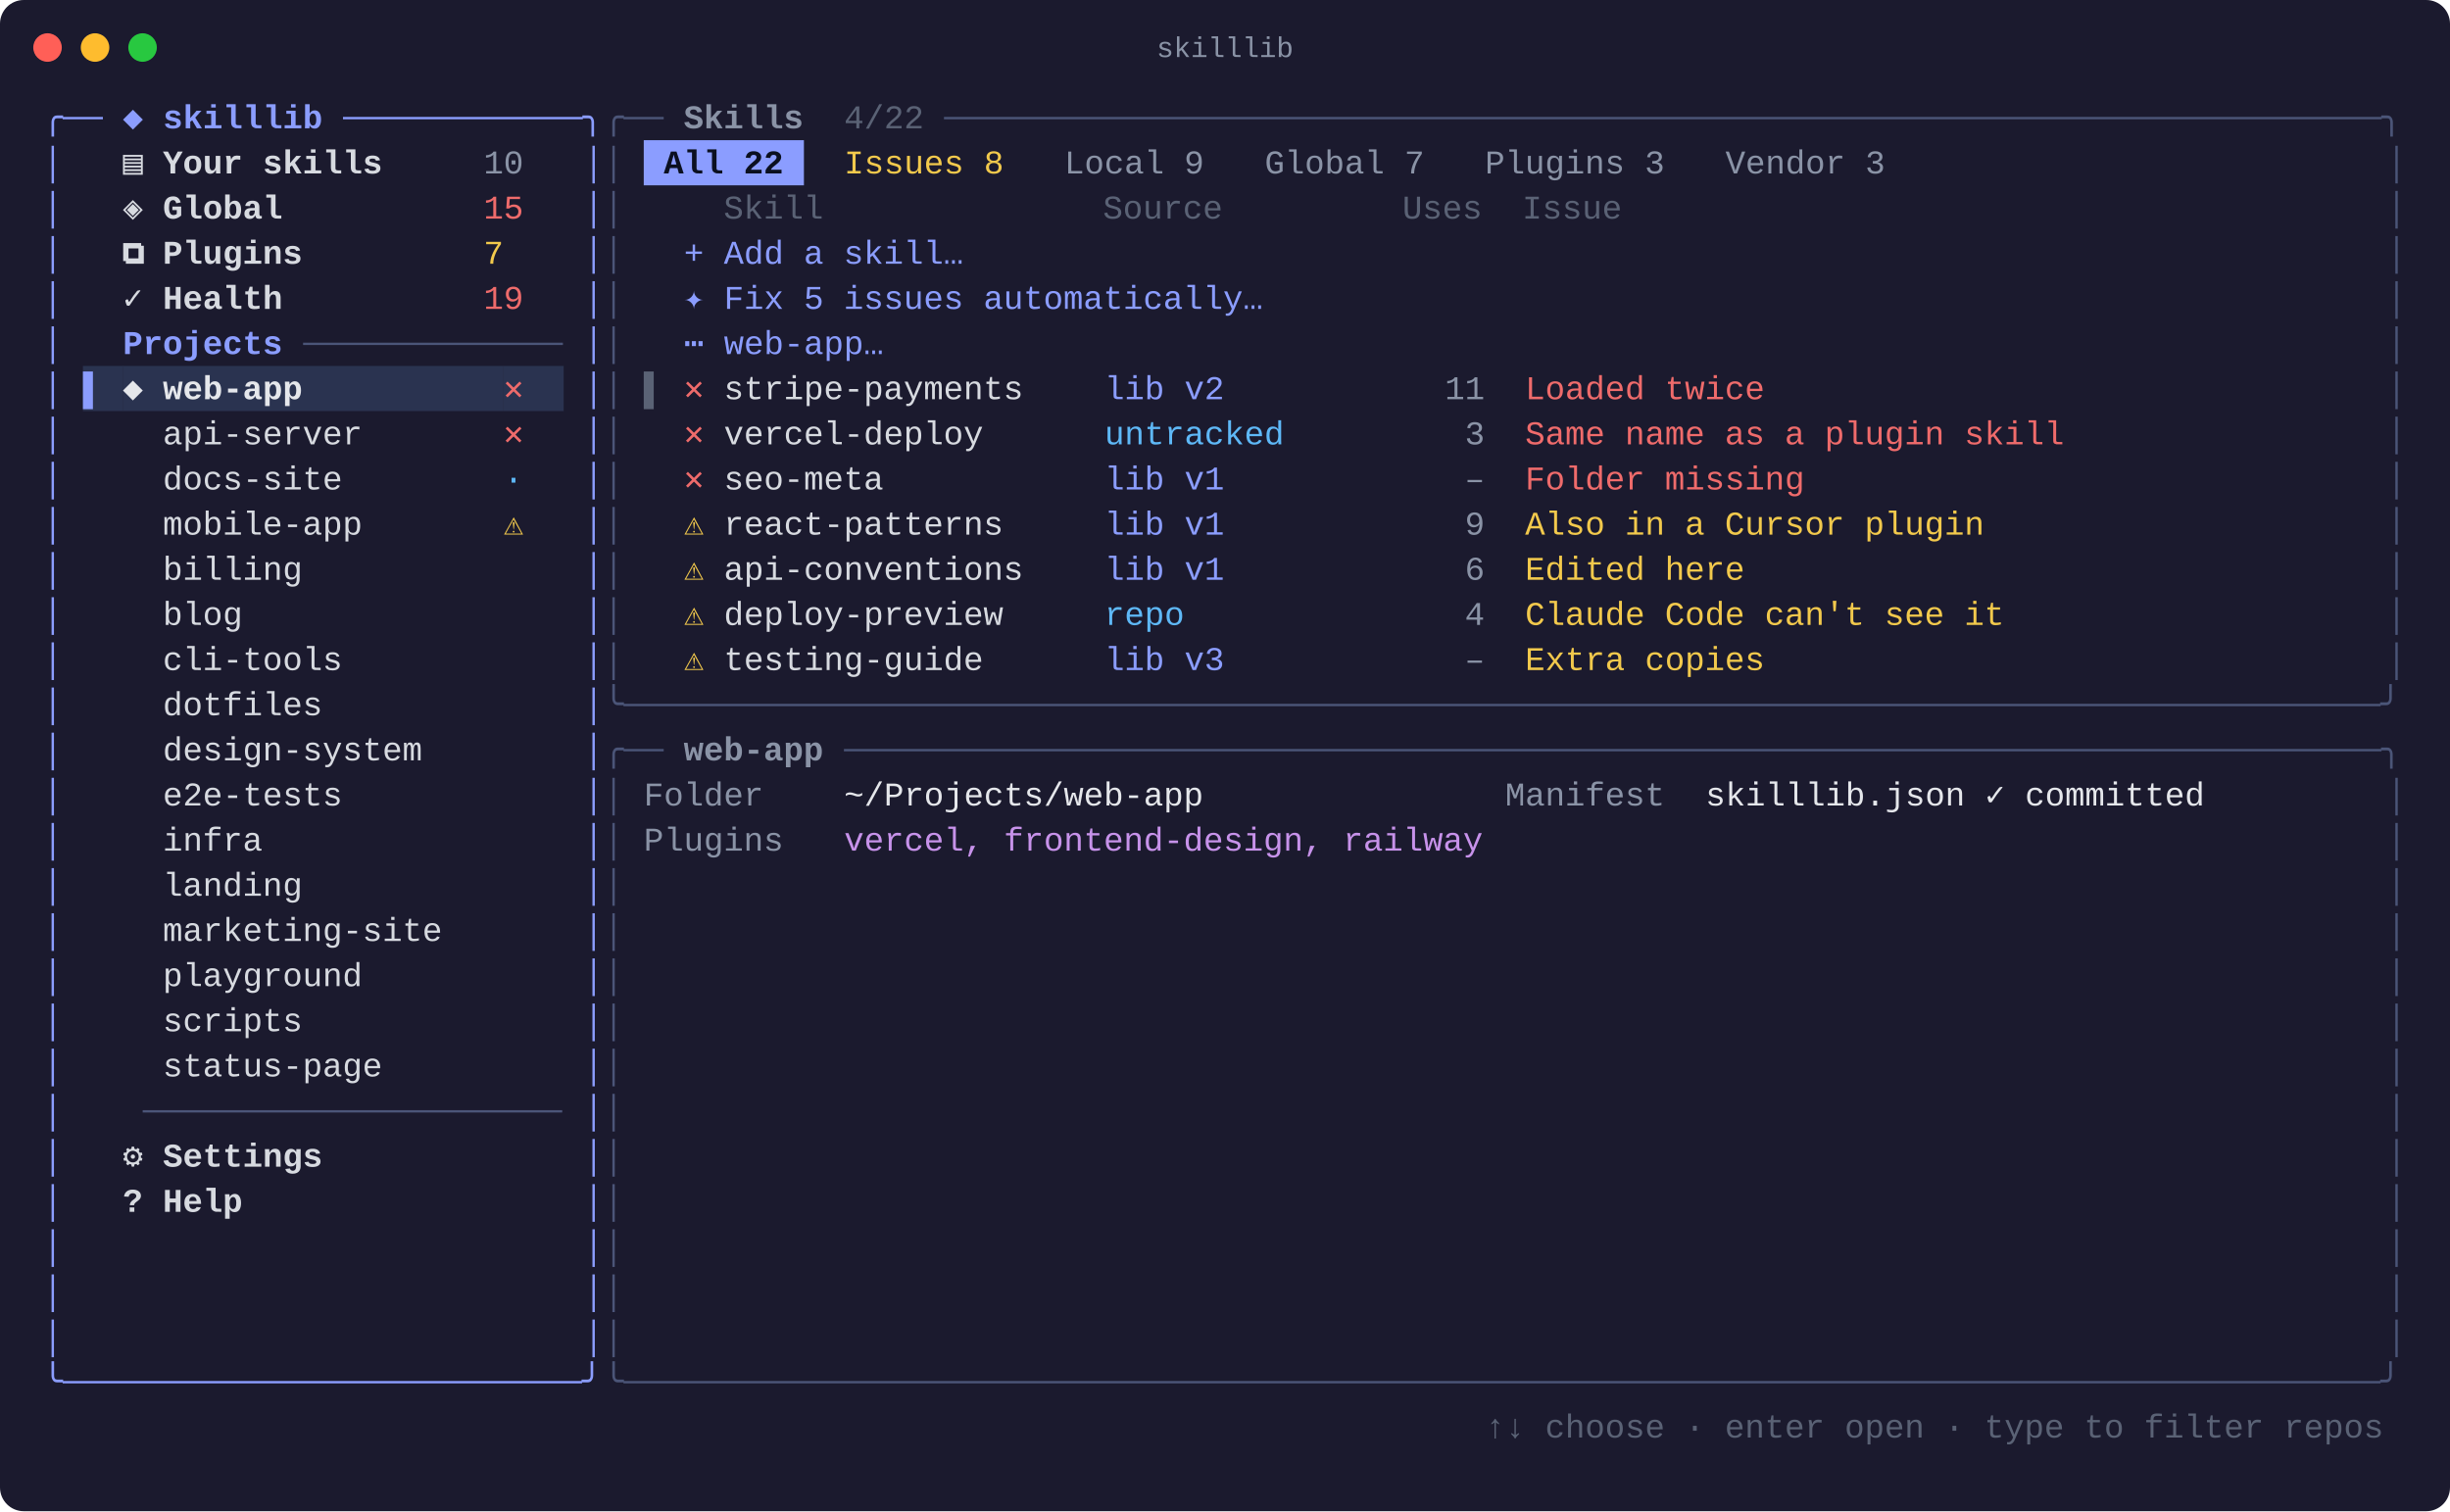
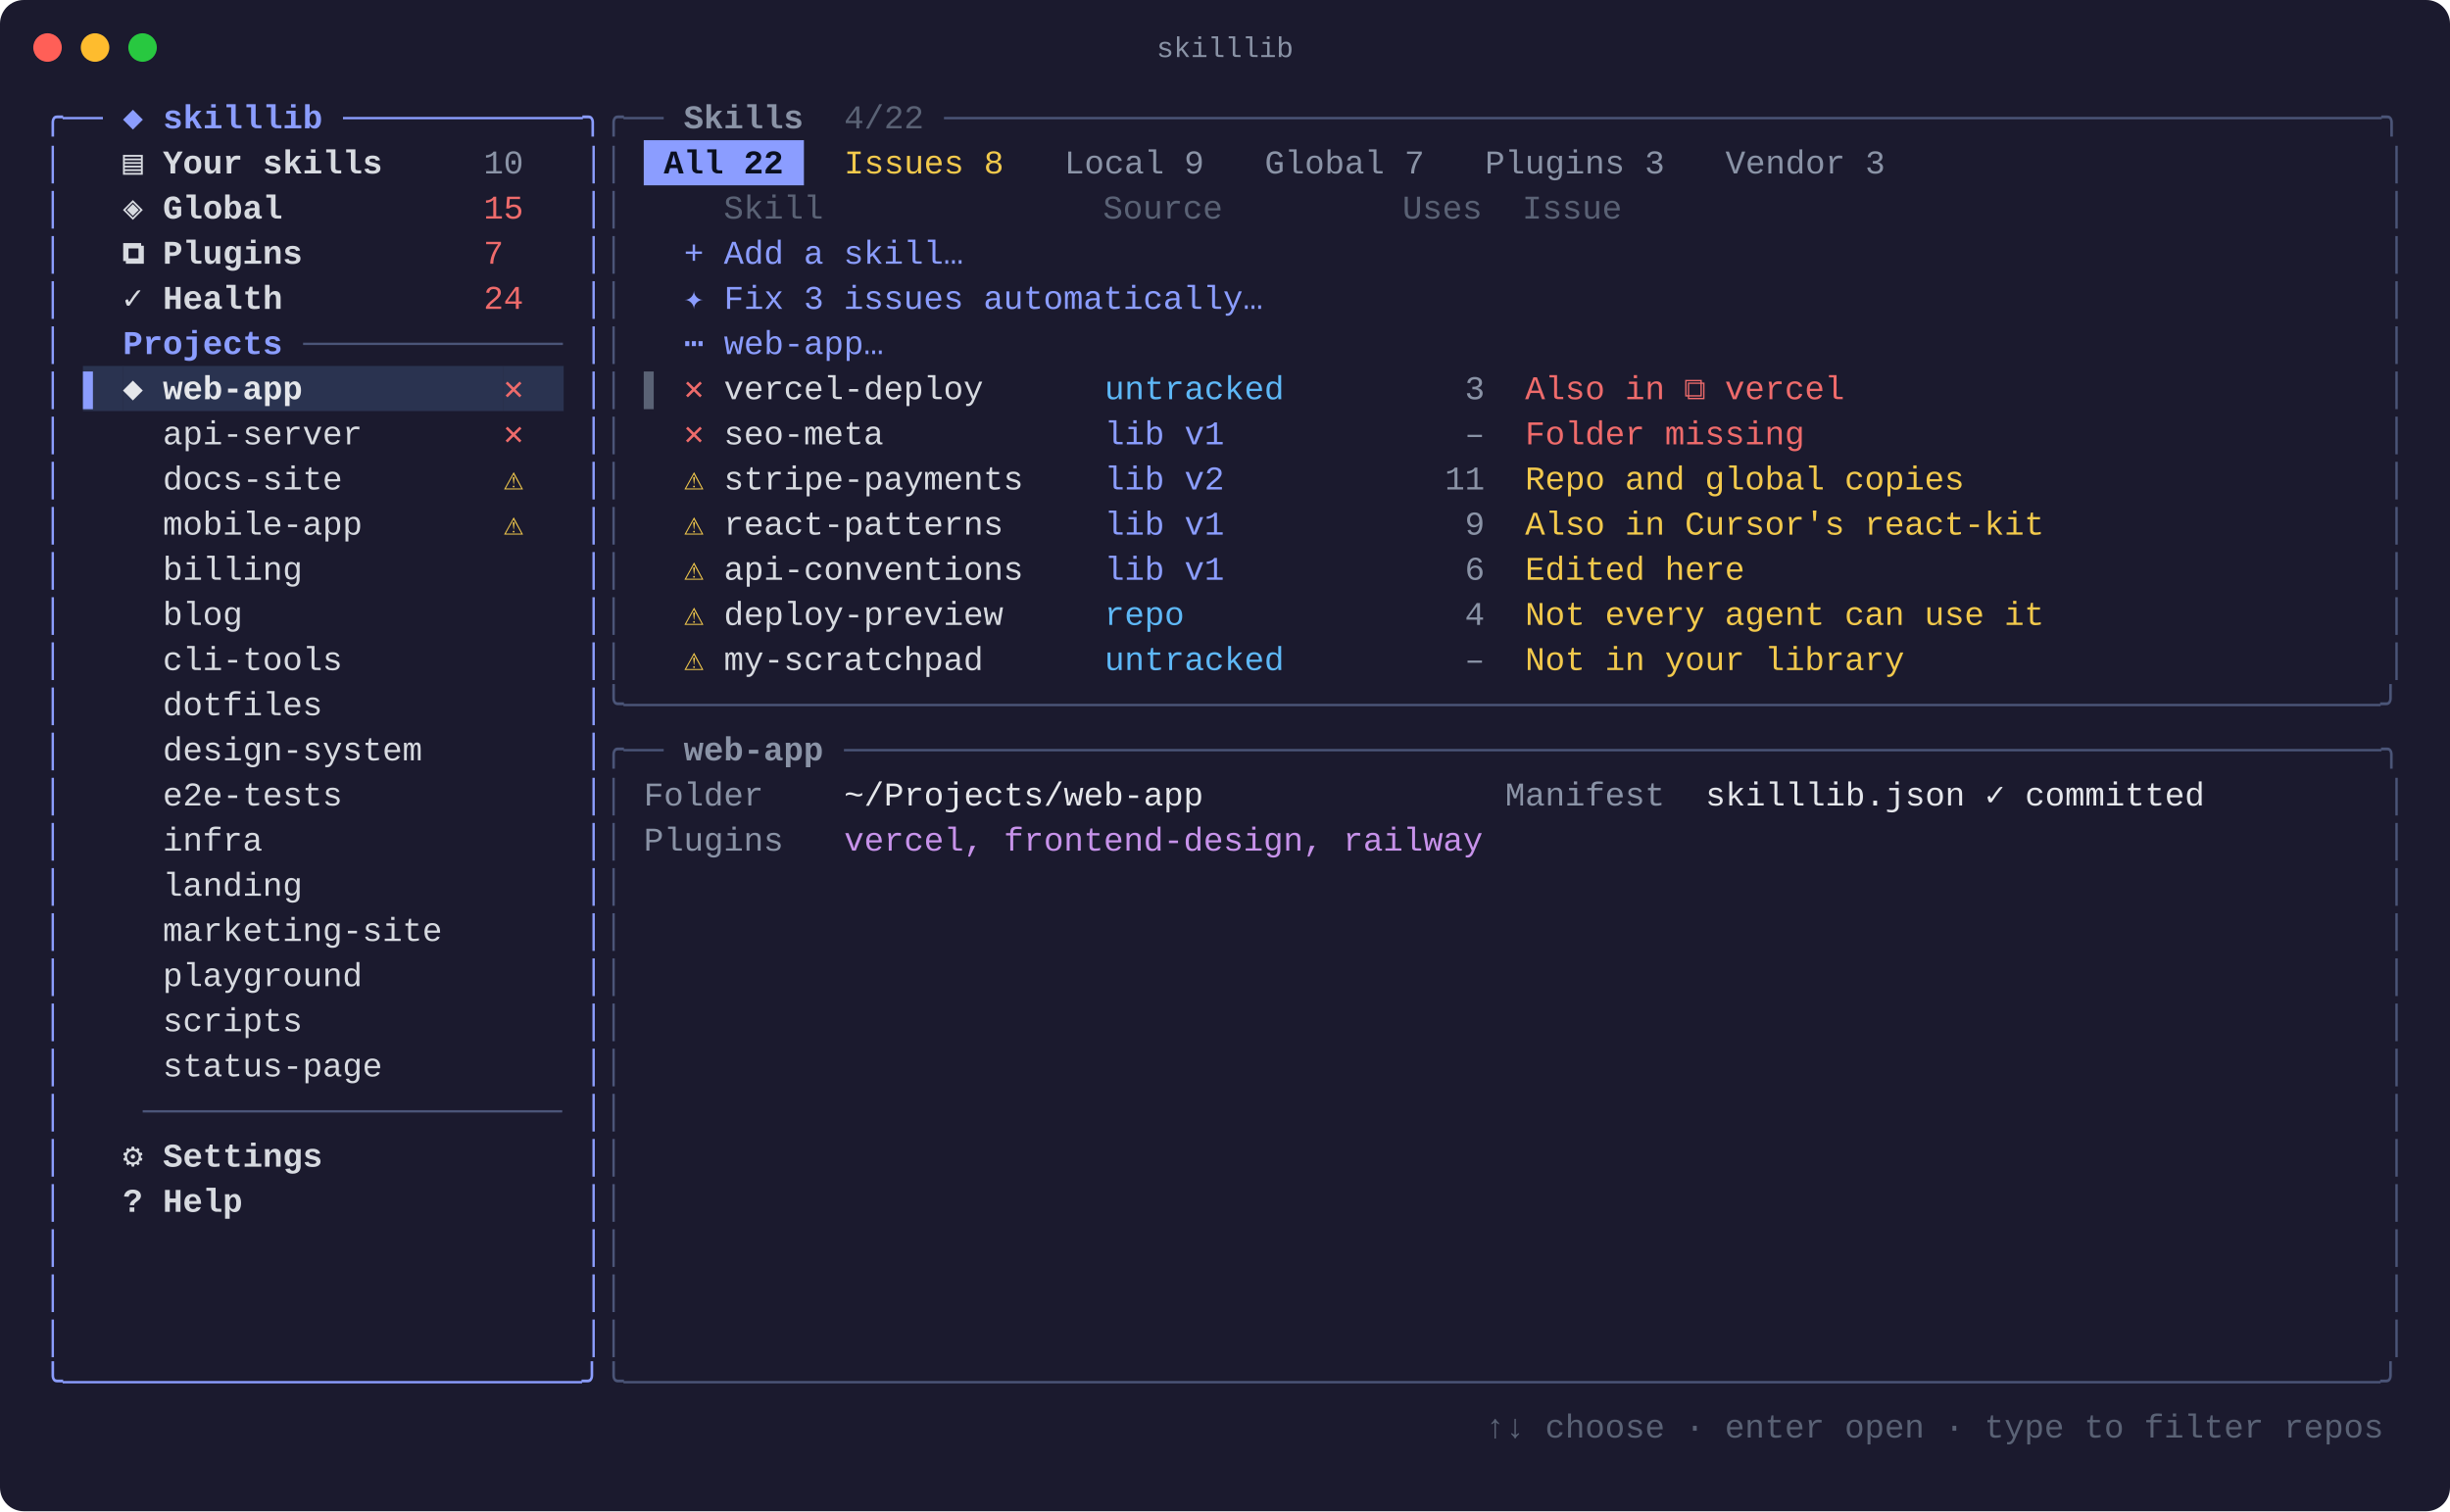
<svg xmlns="http://www.w3.org/2000/svg" width="1031" height="636" viewBox="0 0 1031 636" font-family="SFMono-Regular, Menlo, Consolas, 'Liberation Mono', monospace" font-size="14">
  <rect width="1031" height="636" rx="10" fill="#1b1a2e" />
  <circle cx="20" cy="20" r="6" fill="#ff5f57" />
  <circle cx="40" cy="20" r="6" fill="#febc2e" />
  <circle cx="60" cy="20" r="6" fill="#28c840" />
  <text x="515.5" y="24" fill="#8a93a6" font-size="12" text-anchor="middle">skilllib</text>
  <text x="18.0" y="54.0" fill="#8b9dff" xml:space="preserve" textLength="25.3" lengthAdjust="spacingAndGlyphs">╭──</text>
  <text x="43.3" y="54.0" fill="#8b9dff" font-weight="bold" xml:space="preserve" textLength="101.2" lengthAdjust="spacingAndGlyphs"> ◆ skilllib </text>
  <text x="144.4" y="54.0" fill="#8b9dff" xml:space="preserve" textLength="109.6" lengthAdjust="spacingAndGlyphs">────────────╮</text>
  <text x="254.0" y="54.0" fill="#4b5578" xml:space="preserve" textLength="25.3" lengthAdjust="spacingAndGlyphs">╭──</text>
  <text x="279.3" y="54.0" fill="#8a93a6" font-weight="bold" xml:space="preserve" textLength="67.4" lengthAdjust="spacingAndGlyphs"> Skills </text>
  <text x="346.8" y="54.0" fill="#5a6275" xml:space="preserve" textLength="50.6" lengthAdjust="spacingAndGlyphs"> 4/22 </text>
  <text x="397.3" y="54.0" fill="#4b5578" xml:space="preserve" textLength="615.4" lengthAdjust="spacingAndGlyphs">────────────────────────────────────────────────────────────────────────╮</text>
  <text x="18.0" y="73.0" fill="#8b9dff" xml:space="preserve" textLength="8.4" lengthAdjust="spacingAndGlyphs">│</text>
  <text x="51.7" y="73.0" fill="#d7dae0" font-weight="bold" xml:space="preserve" textLength="151.7" lengthAdjust="spacingAndGlyphs">▤ Your skills     </text>
  <text x="203.5" y="73.0" fill="#8a93a6" xml:space="preserve" textLength="33.7" lengthAdjust="spacingAndGlyphs">10  </text>
  <text x="245.6" y="73.0" fill="#8b9dff" xml:space="preserve" textLength="8.4" lengthAdjust="spacingAndGlyphs">│</text>
  <text x="254.0" y="73.0" fill="#4b5578" xml:space="preserve" textLength="8.4" lengthAdjust="spacingAndGlyphs">│</text>
  <rect x="270.9" y="59.0" width="67.4" height="19" fill="#8b9dff" />
  <text x="270.9" y="73.0" fill="#0b1020" font-weight="bold" xml:space="preserve" textLength="67.4" lengthAdjust="spacingAndGlyphs"> All 22 </text>
  <text x="346.8" y="73.0" fill="#f2c94c" xml:space="preserve" textLength="84.3" lengthAdjust="spacingAndGlyphs"> Issues 8 </text>
  <text x="439.5" y="73.0" fill="#8a93a6" xml:space="preserve" textLength="75.9" lengthAdjust="spacingAndGlyphs"> Local 9 </text>
  <text x="523.8" y="73.0" fill="#8a93a6" xml:space="preserve" textLength="84.3" lengthAdjust="spacingAndGlyphs"> Global 7 </text>
  <text x="616.5" y="73.0" fill="#8a93a6" xml:space="preserve" textLength="92.7" lengthAdjust="spacingAndGlyphs"> Plugins 3 </text>
  <text x="717.7" y="73.0" fill="#8a93a6" xml:space="preserve" textLength="84.3" lengthAdjust="spacingAndGlyphs"> Vendor 3 </text>
  <text x="1004.3" y="73.0" fill="#4b5578" xml:space="preserve" textLength="8.4" lengthAdjust="spacingAndGlyphs">│</text>
  <text x="18.0" y="92.0" fill="#8b9dff" xml:space="preserve" textLength="8.4" lengthAdjust="spacingAndGlyphs">│</text>
  <text x="51.7" y="92.0" fill="#d7dae0" font-weight="bold" xml:space="preserve" textLength="151.7" lengthAdjust="spacingAndGlyphs">◈ Global          </text>
  <text x="203.5" y="92.0" fill="#ef6b6b" xml:space="preserve" textLength="33.7" lengthAdjust="spacingAndGlyphs">15  </text>
  <text x="245.6" y="92.0" fill="#8b9dff" xml:space="preserve" textLength="8.4" lengthAdjust="spacingAndGlyphs">│</text>
  <text x="254.0" y="92.0" fill="#4b5578" xml:space="preserve" textLength="8.4" lengthAdjust="spacingAndGlyphs">│</text>
  <text x="270.9" y="92.0" fill="#5a6275" xml:space="preserve" textLength="725.0" lengthAdjust="spacingAndGlyphs">    Skill              Source         Uses  Issue                                     </text>
  <text x="1004.3" y="92.0" fill="#4b5578" xml:space="preserve" textLength="8.4" lengthAdjust="spacingAndGlyphs">│</text>
  <text x="18.0" y="111.0" fill="#8b9dff" xml:space="preserve" textLength="8.4" lengthAdjust="spacingAndGlyphs">│</text>
  <text x="51.7" y="111.0" fill="#d7dae0" font-weight="bold" xml:space="preserve" textLength="151.7" lengthAdjust="spacingAndGlyphs">⧉ Plugins         </text>
-   <text x="203.5" y="111.0" fill="#f2c94c" xml:space="preserve" textLength="33.7" lengthAdjust="spacingAndGlyphs">7   </text>
+   <text x="203.5" y="111.0" fill="#ef6b6b" xml:space="preserve" textLength="33.7" lengthAdjust="spacingAndGlyphs">7   </text>
  <text x="245.6" y="111.0" fill="#8b9dff" xml:space="preserve" textLength="8.4" lengthAdjust="spacingAndGlyphs">│</text>
  <text x="254.0" y="111.0" fill="#4b5578" xml:space="preserve" textLength="8.4" lengthAdjust="spacingAndGlyphs">│</text>
  <text x="287.8" y="111.0" fill="#8b9dff" xml:space="preserve" textLength="708.1" lengthAdjust="spacingAndGlyphs">+ Add a skill…                                                                      </text>
  <text x="1004.3" y="111.0" fill="#4b5578" xml:space="preserve" textLength="8.4" lengthAdjust="spacingAndGlyphs">│</text>
  <text x="18.0" y="130.0" fill="#8b9dff" xml:space="preserve" textLength="8.4" lengthAdjust="spacingAndGlyphs">│</text>
  <text x="51.7" y="130.0" fill="#d7dae0" font-weight="bold" xml:space="preserve" textLength="151.7" lengthAdjust="spacingAndGlyphs">✓ Health          </text>
-   <text x="203.5" y="130.0" fill="#ef6b6b" xml:space="preserve" textLength="33.7" lengthAdjust="spacingAndGlyphs">19  </text>
+   <text x="203.5" y="130.0" fill="#ef6b6b" xml:space="preserve" textLength="33.7" lengthAdjust="spacingAndGlyphs">24  </text>
  <text x="245.6" y="130.0" fill="#8b9dff" xml:space="preserve" textLength="8.4" lengthAdjust="spacingAndGlyphs">│</text>
  <text x="254.0" y="130.0" fill="#4b5578" xml:space="preserve" textLength="8.4" lengthAdjust="spacingAndGlyphs">│</text>
-   <text x="287.8" y="130.0" fill="#8b9dff" xml:space="preserve" textLength="708.1" lengthAdjust="spacingAndGlyphs">✦ Fix 5 issues automatically…                                                       </text>
+   <text x="287.8" y="130.0" fill="#8b9dff" xml:space="preserve" textLength="708.1" lengthAdjust="spacingAndGlyphs">✦ Fix 3 issues automatically…                                                       </text>
  <text x="1004.3" y="130.0" fill="#4b5578" xml:space="preserve" textLength="8.4" lengthAdjust="spacingAndGlyphs">│</text>
  <text x="18.0" y="149.0" fill="#8b9dff" xml:space="preserve" textLength="8.4" lengthAdjust="spacingAndGlyphs">│</text>
  <text x="34.9" y="149.0" fill="#8b9dff" font-weight="bold" xml:space="preserve" textLength="92.7" lengthAdjust="spacingAndGlyphs">  Projects </text>
  <text x="127.6" y="149.0" fill="#4b5578" xml:space="preserve" textLength="109.6" lengthAdjust="spacingAndGlyphs">─────────────</text>
  <text x="245.6" y="149.0" fill="#8b9dff" xml:space="preserve" textLength="8.4" lengthAdjust="spacingAndGlyphs">│</text>
  <text x="254.0" y="149.0" fill="#4b5578" xml:space="preserve" textLength="8.4" lengthAdjust="spacingAndGlyphs">│</text>
  <text x="287.8" y="149.0" fill="#8b9dff" xml:space="preserve" textLength="708.1" lengthAdjust="spacingAndGlyphs">⋯ web-app…                                                                          </text>
  <text x="1004.3" y="149.0" fill="#4b5578" xml:space="preserve" textLength="8.4" lengthAdjust="spacingAndGlyphs">│</text>
  <text x="18.0" y="168.0" fill="#8b9dff" xml:space="preserve" textLength="8.4" lengthAdjust="spacingAndGlyphs">│</text>
  <rect x="34.9" y="154.0" width="16.9" height="19" fill="#2a3350" />
  <text x="34.9" y="168.0" fill="#8b9dff" xml:space="preserve" textLength="16.9" lengthAdjust="spacingAndGlyphs">▌ </text>
  <rect x="51.7" y="154.0" width="160.2" height="19" fill="#2a3350" />
  <text x="51.7" y="168.0" fill="#e5e7eb" font-weight="bold" xml:space="preserve" textLength="160.2" lengthAdjust="spacingAndGlyphs">◆ web-app          </text>
  <rect x="211.9" y="154.0" width="25.3" height="19" fill="#2a3350" />
  <text x="211.9" y="168.0" fill="#ef6b6b" xml:space="preserve" textLength="25.3" lengthAdjust="spacingAndGlyphs">✕  </text>
  <text x="245.6" y="168.0" fill="#8b9dff" xml:space="preserve" textLength="8.4" lengthAdjust="spacingAndGlyphs">│</text>
  <text x="254.0" y="168.0" fill="#4b5578" xml:space="preserve" textLength="8.4" lengthAdjust="spacingAndGlyphs">│</text>
  <text x="270.9" y="168.0" fill="#5a6275" xml:space="preserve" textLength="16.9" lengthAdjust="spacingAndGlyphs">▌ </text>
  <text x="287.8" y="168.0" fill="#ef6b6b" xml:space="preserve" textLength="16.9" lengthAdjust="spacingAndGlyphs">✕ </text>
-   <text x="304.6" y="168.0" fill="#d7dae0" xml:space="preserve" textLength="160.2" lengthAdjust="spacingAndGlyphs">stripe-payments    </text>
-   <text x="464.8" y="168.0" fill="#8b9dff" xml:space="preserve" textLength="118.0" lengthAdjust="spacingAndGlyphs">lib v2        </text>
-   <text x="582.8" y="168.0" fill="#8a93a6" xml:space="preserve" textLength="50.6" lengthAdjust="spacingAndGlyphs">   11 </text>
-   <text x="633.4" y="168.0" fill="#ef6b6b" xml:space="preserve" textLength="362.5" lengthAdjust="spacingAndGlyphs"> Loaded twice                              </text>
+   <text x="304.6" y="168.0" fill="#d7dae0" xml:space="preserve" textLength="160.2" lengthAdjust="spacingAndGlyphs">vercel-deploy      </text>
+   <text x="464.8" y="168.0" fill="#5eb8f7" xml:space="preserve" textLength="118.0" lengthAdjust="spacingAndGlyphs">untracked     </text>
+   <text x="582.8" y="168.0" fill="#8a93a6" xml:space="preserve" textLength="50.6" lengthAdjust="spacingAndGlyphs">    3 </text>
+   <text x="633.4" y="168.0" fill="#ef6b6b" xml:space="preserve" textLength="362.5" lengthAdjust="spacingAndGlyphs"> Also in ⧉ vercel                          </text>
  <text x="1004.3" y="168.0" fill="#4b5578" xml:space="preserve" textLength="8.4" lengthAdjust="spacingAndGlyphs">│</text>
  <text x="18.0" y="187.0" fill="#8b9dff" xml:space="preserve" textLength="8.4" lengthAdjust="spacingAndGlyphs">│</text>
  <text x="51.7" y="187.0" fill="#d7dae0" xml:space="preserve" textLength="160.2" lengthAdjust="spacingAndGlyphs">  api-server       </text>
  <text x="211.9" y="187.0" fill="#ef6b6b" xml:space="preserve" textLength="25.3" lengthAdjust="spacingAndGlyphs">✕  </text>
  <text x="245.6" y="187.0" fill="#8b9dff" xml:space="preserve" textLength="8.4" lengthAdjust="spacingAndGlyphs">│</text>
  <text x="254.0" y="187.0" fill="#4b5578" xml:space="preserve" textLength="8.4" lengthAdjust="spacingAndGlyphs">│</text>
  <text x="287.8" y="187.0" fill="#ef6b6b" xml:space="preserve" textLength="16.9" lengthAdjust="spacingAndGlyphs">✕ </text>
-   <text x="304.6" y="187.0" fill="#d7dae0" xml:space="preserve" textLength="160.2" lengthAdjust="spacingAndGlyphs">vercel-deploy      </text>
-   <text x="464.8" y="187.0" fill="#5eb8f7" xml:space="preserve" textLength="118.0" lengthAdjust="spacingAndGlyphs">untracked     </text>
-   <text x="582.8" y="187.0" fill="#8a93a6" xml:space="preserve" textLength="50.6" lengthAdjust="spacingAndGlyphs">    3 </text>
-   <text x="633.4" y="187.0" fill="#ef6b6b" xml:space="preserve" textLength="362.5" lengthAdjust="spacingAndGlyphs"> Same name as a plugin skill               </text>
+   <text x="304.6" y="187.0" fill="#d7dae0" xml:space="preserve" textLength="160.2" lengthAdjust="spacingAndGlyphs">seo-meta           </text>
+   <text x="464.8" y="187.0" fill="#8b9dff" xml:space="preserve" textLength="118.0" lengthAdjust="spacingAndGlyphs">lib v1        </text>
+   <text x="582.8" y="187.0" fill="#8a93a6" xml:space="preserve" textLength="50.6" lengthAdjust="spacingAndGlyphs">    – </text>
+   <text x="633.4" y="187.0" fill="#ef6b6b" xml:space="preserve" textLength="362.5" lengthAdjust="spacingAndGlyphs"> Folder missing                            </text>
  <text x="1004.3" y="187.0" fill="#4b5578" xml:space="preserve" textLength="8.4" lengthAdjust="spacingAndGlyphs">│</text>
  <text x="18.0" y="206.0" fill="#8b9dff" xml:space="preserve" textLength="8.4" lengthAdjust="spacingAndGlyphs">│</text>
  <text x="51.7" y="206.0" fill="#d7dae0" xml:space="preserve" textLength="160.2" lengthAdjust="spacingAndGlyphs">  docs-site        </text>
-   <text x="211.9" y="206.0" fill="#5eb8f7" xml:space="preserve" textLength="25.3" lengthAdjust="spacingAndGlyphs">·  </text>
+   <text x="211.9" y="206.0" fill="#f2c94c" xml:space="preserve" textLength="25.3" lengthAdjust="spacingAndGlyphs">⚠  </text>
  <text x="245.6" y="206.0" fill="#8b9dff" xml:space="preserve" textLength="8.4" lengthAdjust="spacingAndGlyphs">│</text>
  <text x="254.0" y="206.0" fill="#4b5578" xml:space="preserve" textLength="8.4" lengthAdjust="spacingAndGlyphs">│</text>
-   <text x="287.8" y="206.0" fill="#ef6b6b" xml:space="preserve" textLength="16.9" lengthAdjust="spacingAndGlyphs">✕ </text>
-   <text x="304.6" y="206.0" fill="#d7dae0" xml:space="preserve" textLength="160.2" lengthAdjust="spacingAndGlyphs">seo-meta           </text>
-   <text x="464.8" y="206.0" fill="#8b9dff" xml:space="preserve" textLength="118.0" lengthAdjust="spacingAndGlyphs">lib v1        </text>
-   <text x="582.8" y="206.0" fill="#8a93a6" xml:space="preserve" textLength="50.6" lengthAdjust="spacingAndGlyphs">    – </text>
-   <text x="633.4" y="206.0" fill="#ef6b6b" xml:space="preserve" textLength="362.5" lengthAdjust="spacingAndGlyphs"> Folder missing                            </text>
+   <text x="287.8" y="206.0" fill="#f2c94c" xml:space="preserve" textLength="16.9" lengthAdjust="spacingAndGlyphs">⚠ </text>
+   <text x="304.6" y="206.0" fill="#d7dae0" xml:space="preserve" textLength="160.2" lengthAdjust="spacingAndGlyphs">stripe-payments    </text>
+   <text x="464.8" y="206.0" fill="#8b9dff" xml:space="preserve" textLength="118.0" lengthAdjust="spacingAndGlyphs">lib v2        </text>
+   <text x="582.8" y="206.0" fill="#8a93a6" xml:space="preserve" textLength="50.6" lengthAdjust="spacingAndGlyphs">   11 </text>
+   <text x="633.4" y="206.0" fill="#f2c94c" xml:space="preserve" textLength="362.5" lengthAdjust="spacingAndGlyphs"> Repo and global copies                    </text>
  <text x="1004.3" y="206.0" fill="#4b5578" xml:space="preserve" textLength="8.4" lengthAdjust="spacingAndGlyphs">│</text>
  <text x="18.0" y="225.0" fill="#8b9dff" xml:space="preserve" textLength="8.4" lengthAdjust="spacingAndGlyphs">│</text>
  <text x="51.7" y="225.0" fill="#d7dae0" xml:space="preserve" textLength="160.2" lengthAdjust="spacingAndGlyphs">  mobile-app       </text>
  <text x="211.9" y="225.0" fill="#f2c94c" xml:space="preserve" textLength="25.3" lengthAdjust="spacingAndGlyphs">⚠  </text>
  <text x="245.6" y="225.0" fill="#8b9dff" xml:space="preserve" textLength="8.4" lengthAdjust="spacingAndGlyphs">│</text>
  <text x="254.0" y="225.0" fill="#4b5578" xml:space="preserve" textLength="8.4" lengthAdjust="spacingAndGlyphs">│</text>
  <text x="287.8" y="225.0" fill="#f2c94c" xml:space="preserve" textLength="16.9" lengthAdjust="spacingAndGlyphs">⚠ </text>
  <text x="304.6" y="225.0" fill="#d7dae0" xml:space="preserve" textLength="160.2" lengthAdjust="spacingAndGlyphs">react-patterns     </text>
  <text x="464.8" y="225.0" fill="#8b9dff" xml:space="preserve" textLength="118.0" lengthAdjust="spacingAndGlyphs">lib v1        </text>
  <text x="582.8" y="225.0" fill="#8a93a6" xml:space="preserve" textLength="50.6" lengthAdjust="spacingAndGlyphs">    9 </text>
-   <text x="633.4" y="225.0" fill="#f2c94c" xml:space="preserve" textLength="362.5" lengthAdjust="spacingAndGlyphs"> Also in a Cursor plugin                   </text>
+   <text x="633.4" y="225.0" fill="#f2c94c" xml:space="preserve" textLength="362.5" lengthAdjust="spacingAndGlyphs"> Also in Cursor's react-kit                </text>
  <text x="1004.3" y="225.0" fill="#4b5578" xml:space="preserve" textLength="8.4" lengthAdjust="spacingAndGlyphs">│</text>
  <text x="18.0" y="244.0" fill="#8b9dff" xml:space="preserve" textLength="8.4" lengthAdjust="spacingAndGlyphs">│</text>
  <text x="51.7" y="244.0" fill="#d7dae0" xml:space="preserve" textLength="193.9" lengthAdjust="spacingAndGlyphs">  billing              </text>
  <text x="245.6" y="244.0" fill="#8b9dff" xml:space="preserve" textLength="8.4" lengthAdjust="spacingAndGlyphs">│</text>
  <text x="254.0" y="244.0" fill="#4b5578" xml:space="preserve" textLength="8.4" lengthAdjust="spacingAndGlyphs">│</text>
  <text x="287.8" y="244.0" fill="#f2c94c" xml:space="preserve" textLength="16.9" lengthAdjust="spacingAndGlyphs">⚠ </text>
  <text x="304.6" y="244.0" fill="#d7dae0" xml:space="preserve" textLength="160.2" lengthAdjust="spacingAndGlyphs">api-conventions    </text>
  <text x="464.8" y="244.0" fill="#8b9dff" xml:space="preserve" textLength="118.0" lengthAdjust="spacingAndGlyphs">lib v1        </text>
  <text x="582.8" y="244.0" fill="#8a93a6" xml:space="preserve" textLength="50.6" lengthAdjust="spacingAndGlyphs">    6 </text>
  <text x="633.4" y="244.0" fill="#f2c94c" xml:space="preserve" textLength="362.5" lengthAdjust="spacingAndGlyphs"> Edited here                               </text>
  <text x="1004.3" y="244.0" fill="#4b5578" xml:space="preserve" textLength="8.4" lengthAdjust="spacingAndGlyphs">│</text>
  <text x="18.0" y="263.0" fill="#8b9dff" xml:space="preserve" textLength="8.4" lengthAdjust="spacingAndGlyphs">│</text>
  <text x="51.7" y="263.0" fill="#d7dae0" xml:space="preserve" textLength="193.9" lengthAdjust="spacingAndGlyphs">  blog                 </text>
  <text x="245.6" y="263.0" fill="#8b9dff" xml:space="preserve" textLength="8.4" lengthAdjust="spacingAndGlyphs">│</text>
  <text x="254.0" y="263.0" fill="#4b5578" xml:space="preserve" textLength="8.4" lengthAdjust="spacingAndGlyphs">│</text>
  <text x="287.8" y="263.0" fill="#f2c94c" xml:space="preserve" textLength="16.9" lengthAdjust="spacingAndGlyphs">⚠ </text>
  <text x="304.6" y="263.0" fill="#d7dae0" xml:space="preserve" textLength="160.2" lengthAdjust="spacingAndGlyphs">deploy-preview     </text>
  <text x="464.8" y="263.0" fill="#5eb8f7" xml:space="preserve" textLength="118.0" lengthAdjust="spacingAndGlyphs">repo          </text>
  <text x="582.8" y="263.0" fill="#8a93a6" xml:space="preserve" textLength="50.6" lengthAdjust="spacingAndGlyphs">    4 </text>
-   <text x="633.4" y="263.0" fill="#f2c94c" xml:space="preserve" textLength="362.5" lengthAdjust="spacingAndGlyphs"> Claude Code can't see it                  </text>
+   <text x="633.4" y="263.0" fill="#f2c94c" xml:space="preserve" textLength="362.5" lengthAdjust="spacingAndGlyphs"> Not every agent can use it                </text>
  <text x="1004.3" y="263.0" fill="#4b5578" xml:space="preserve" textLength="8.4" lengthAdjust="spacingAndGlyphs">│</text>
  <text x="18.0" y="282.0" fill="#8b9dff" xml:space="preserve" textLength="8.4" lengthAdjust="spacingAndGlyphs">│</text>
  <text x="51.7" y="282.0" fill="#d7dae0" xml:space="preserve" textLength="193.9" lengthAdjust="spacingAndGlyphs">  cli-tools            </text>
  <text x="245.6" y="282.0" fill="#8b9dff" xml:space="preserve" textLength="8.4" lengthAdjust="spacingAndGlyphs">│</text>
  <text x="254.0" y="282.0" fill="#4b5578" xml:space="preserve" textLength="8.4" lengthAdjust="spacingAndGlyphs">│</text>
  <text x="287.8" y="282.0" fill="#f2c94c" xml:space="preserve" textLength="16.9" lengthAdjust="spacingAndGlyphs">⚠ </text>
-   <text x="304.6" y="282.0" fill="#d7dae0" xml:space="preserve" textLength="160.2" lengthAdjust="spacingAndGlyphs">testing-guide      </text>
-   <text x="464.8" y="282.0" fill="#8b9dff" xml:space="preserve" textLength="118.0" lengthAdjust="spacingAndGlyphs">lib v3        </text>
+   <text x="304.6" y="282.0" fill="#d7dae0" xml:space="preserve" textLength="160.2" lengthAdjust="spacingAndGlyphs">my-scratchpad      </text>
+   <text x="464.8" y="282.0" fill="#5eb8f7" xml:space="preserve" textLength="118.0" lengthAdjust="spacingAndGlyphs">untracked     </text>
  <text x="582.8" y="282.0" fill="#8a93a6" xml:space="preserve" textLength="50.6" lengthAdjust="spacingAndGlyphs">    – </text>
-   <text x="633.4" y="282.0" fill="#f2c94c" xml:space="preserve" textLength="362.5" lengthAdjust="spacingAndGlyphs"> Extra copies                              </text>
+   <text x="633.4" y="282.0" fill="#f2c94c" xml:space="preserve" textLength="362.5" lengthAdjust="spacingAndGlyphs"> Not in your library                       </text>
  <text x="1004.3" y="282.0" fill="#4b5578" xml:space="preserve" textLength="8.4" lengthAdjust="spacingAndGlyphs">│</text>
  <text x="18.0" y="301.0" fill="#8b9dff" xml:space="preserve" textLength="8.4" lengthAdjust="spacingAndGlyphs">│</text>
  <text x="51.7" y="301.0" fill="#d7dae0" xml:space="preserve" textLength="193.9" lengthAdjust="spacingAndGlyphs">  dotfiles             </text>
  <text x="245.6" y="301.0" fill="#8b9dff" xml:space="preserve" textLength="8.4" lengthAdjust="spacingAndGlyphs">│</text>
  <text x="254.0" y="301.0" fill="#4b5578" xml:space="preserve" textLength="758.7" lengthAdjust="spacingAndGlyphs">╰────────────────────────────────────────────────────────────────────────────────────────╯</text>
  <text x="18.0" y="320.0" fill="#8b9dff" xml:space="preserve" textLength="8.4" lengthAdjust="spacingAndGlyphs">│</text>
  <text x="51.7" y="320.0" fill="#d7dae0" xml:space="preserve" textLength="193.9" lengthAdjust="spacingAndGlyphs">  design-system        </text>
  <text x="245.6" y="320.0" fill="#8b9dff" xml:space="preserve" textLength="8.4" lengthAdjust="spacingAndGlyphs">│</text>
  <text x="254.0" y="320.0" fill="#4b5578" xml:space="preserve" textLength="25.3" lengthAdjust="spacingAndGlyphs">╭──</text>
  <text x="279.3" y="320.0" fill="#8a93a6" font-weight="bold" xml:space="preserve" textLength="75.9" lengthAdjust="spacingAndGlyphs"> web-app </text>
  <text x="355.2" y="320.0" fill="#4b5578" xml:space="preserve" textLength="657.5" lengthAdjust="spacingAndGlyphs">─────────────────────────────────────────────────────────────────────────────╮</text>
  <text x="18.0" y="339.0" fill="#8b9dff" xml:space="preserve" textLength="8.4" lengthAdjust="spacingAndGlyphs">│</text>
  <text x="51.7" y="339.0" fill="#d7dae0" xml:space="preserve" textLength="193.9" lengthAdjust="spacingAndGlyphs">  e2e-tests            </text>
  <text x="245.6" y="339.0" fill="#8b9dff" xml:space="preserve" textLength="8.4" lengthAdjust="spacingAndGlyphs">│</text>
  <text x="254.0" y="339.0" fill="#4b5578" xml:space="preserve" textLength="8.4" lengthAdjust="spacingAndGlyphs">│</text>
  <text x="270.9" y="339.0" fill="#8a93a6" xml:space="preserve" textLength="84.3" lengthAdjust="spacingAndGlyphs">Folder    </text>
  <text x="355.2" y="339.0" fill="#e5e7eb" xml:space="preserve" textLength="151.7" lengthAdjust="spacingAndGlyphs">~/Projects/web-app</text>
  <text x="633.4" y="339.0" fill="#8a93a6" xml:space="preserve" textLength="84.3" lengthAdjust="spacingAndGlyphs">Manifest  </text>
  <text x="717.7" y="339.0" fill="#e5e7eb" xml:space="preserve" textLength="210.8" lengthAdjust="spacingAndGlyphs">skilllib.json ✓ committed</text>
  <text x="1004.3" y="339.0" fill="#4b5578" xml:space="preserve" textLength="8.4" lengthAdjust="spacingAndGlyphs">│</text>
  <text x="18.0" y="358.0" fill="#8b9dff" xml:space="preserve" textLength="8.4" lengthAdjust="spacingAndGlyphs">│</text>
  <text x="51.7" y="358.0" fill="#d7dae0" xml:space="preserve" textLength="193.9" lengthAdjust="spacingAndGlyphs">  infra                </text>
  <text x="245.6" y="358.0" fill="#8b9dff" xml:space="preserve" textLength="8.4" lengthAdjust="spacingAndGlyphs">│</text>
  <text x="254.0" y="358.0" fill="#4b5578" xml:space="preserve" textLength="8.4" lengthAdjust="spacingAndGlyphs">│</text>
  <text x="270.9" y="358.0" fill="#8a93a6" xml:space="preserve" textLength="84.3" lengthAdjust="spacingAndGlyphs">Plugins   </text>
  <text x="355.2" y="358.0" fill="#c792ea" xml:space="preserve" textLength="269.8" lengthAdjust="spacingAndGlyphs">vercel, frontend-design, railway</text>
  <text x="1004.3" y="358.0" fill="#4b5578" xml:space="preserve" textLength="8.4" lengthAdjust="spacingAndGlyphs">│</text>
  <text x="18.0" y="377.0" fill="#8b9dff" xml:space="preserve" textLength="8.4" lengthAdjust="spacingAndGlyphs">│</text>
  <text x="51.7" y="377.0" fill="#d7dae0" xml:space="preserve" textLength="193.9" lengthAdjust="spacingAndGlyphs">  landing              </text>
  <text x="245.6" y="377.0" fill="#8b9dff" xml:space="preserve" textLength="8.4" lengthAdjust="spacingAndGlyphs">│</text>
  <text x="254.0" y="377.0" fill="#4b5578" xml:space="preserve" textLength="8.4" lengthAdjust="spacingAndGlyphs">│</text>
  <text x="1004.3" y="377.0" fill="#4b5578" xml:space="preserve" textLength="8.4" lengthAdjust="spacingAndGlyphs">│</text>
  <text x="18.0" y="396.0" fill="#8b9dff" xml:space="preserve" textLength="8.4" lengthAdjust="spacingAndGlyphs">│</text>
  <text x="51.7" y="396.0" fill="#d7dae0" xml:space="preserve" textLength="193.9" lengthAdjust="spacingAndGlyphs">  marketing-site       </text>
  <text x="245.6" y="396.0" fill="#8b9dff" xml:space="preserve" textLength="8.4" lengthAdjust="spacingAndGlyphs">│</text>
  <text x="254.0" y="396.0" fill="#4b5578" xml:space="preserve" textLength="8.4" lengthAdjust="spacingAndGlyphs">│</text>
  <text x="1004.3" y="396.0" fill="#4b5578" xml:space="preserve" textLength="8.4" lengthAdjust="spacingAndGlyphs">│</text>
  <text x="18.0" y="415.0" fill="#8b9dff" xml:space="preserve" textLength="8.4" lengthAdjust="spacingAndGlyphs">│</text>
  <text x="51.7" y="415.0" fill="#d7dae0" xml:space="preserve" textLength="193.9" lengthAdjust="spacingAndGlyphs">  playground           </text>
  <text x="245.6" y="415.0" fill="#8b9dff" xml:space="preserve" textLength="8.4" lengthAdjust="spacingAndGlyphs">│</text>
  <text x="254.0" y="415.0" fill="#4b5578" xml:space="preserve" textLength="8.4" lengthAdjust="spacingAndGlyphs">│</text>
  <text x="1004.3" y="415.0" fill="#4b5578" xml:space="preserve" textLength="8.4" lengthAdjust="spacingAndGlyphs">│</text>
  <text x="18.0" y="434.0" fill="#8b9dff" xml:space="preserve" textLength="8.4" lengthAdjust="spacingAndGlyphs">│</text>
  <text x="51.7" y="434.0" fill="#d7dae0" xml:space="preserve" textLength="193.9" lengthAdjust="spacingAndGlyphs">  scripts              </text>
  <text x="245.6" y="434.0" fill="#8b9dff" xml:space="preserve" textLength="8.4" lengthAdjust="spacingAndGlyphs">│</text>
  <text x="254.0" y="434.0" fill="#4b5578" xml:space="preserve" textLength="8.4" lengthAdjust="spacingAndGlyphs">│</text>
  <text x="1004.3" y="434.0" fill="#4b5578" xml:space="preserve" textLength="8.4" lengthAdjust="spacingAndGlyphs">│</text>
  <text x="18.0" y="453.0" fill="#8b9dff" xml:space="preserve" textLength="8.4" lengthAdjust="spacingAndGlyphs">│</text>
  <text x="51.7" y="453.0" fill="#d7dae0" xml:space="preserve" textLength="193.9" lengthAdjust="spacingAndGlyphs">  status-page          </text>
  <text x="245.6" y="453.0" fill="#8b9dff" xml:space="preserve" textLength="8.4" lengthAdjust="spacingAndGlyphs">│</text>
  <text x="254.0" y="453.0" fill="#4b5578" xml:space="preserve" textLength="8.4" lengthAdjust="spacingAndGlyphs">│</text>
  <text x="1004.3" y="453.0" fill="#4b5578" xml:space="preserve" textLength="8.4" lengthAdjust="spacingAndGlyphs">│</text>
  <text x="18.0" y="472.0" fill="#8b9dff" xml:space="preserve" textLength="8.4" lengthAdjust="spacingAndGlyphs">│</text>
  <text x="60.1" y="472.0" fill="#4b5578" xml:space="preserve" textLength="177.0" lengthAdjust="spacingAndGlyphs">─────────────────────</text>
  <text x="245.6" y="472.0" fill="#8b9dff" xml:space="preserve" textLength="8.4" lengthAdjust="spacingAndGlyphs">│</text>
  <text x="254.0" y="472.0" fill="#4b5578" xml:space="preserve" textLength="8.4" lengthAdjust="spacingAndGlyphs">│</text>
  <text x="1004.3" y="472.0" fill="#4b5578" xml:space="preserve" textLength="8.4" lengthAdjust="spacingAndGlyphs">│</text>
  <text x="18.0" y="491.0" fill="#8b9dff" xml:space="preserve" textLength="8.4" lengthAdjust="spacingAndGlyphs">│</text>
  <text x="51.7" y="491.0" fill="#d7dae0" font-weight="bold" xml:space="preserve" textLength="185.5" lengthAdjust="spacingAndGlyphs">⚙ Settings            </text>
  <text x="245.6" y="491.0" fill="#8b9dff" xml:space="preserve" textLength="8.4" lengthAdjust="spacingAndGlyphs">│</text>
  <text x="254.0" y="491.0" fill="#4b5578" xml:space="preserve" textLength="8.4" lengthAdjust="spacingAndGlyphs">│</text>
  <text x="1004.3" y="491.0" fill="#4b5578" xml:space="preserve" textLength="8.4" lengthAdjust="spacingAndGlyphs">│</text>
  <text x="18.0" y="510.0" fill="#8b9dff" xml:space="preserve" textLength="8.4" lengthAdjust="spacingAndGlyphs">│</text>
  <text x="51.7" y="510.0" fill="#d7dae0" font-weight="bold" xml:space="preserve" textLength="185.5" lengthAdjust="spacingAndGlyphs">? Help                </text>
  <text x="245.6" y="510.0" fill="#8b9dff" xml:space="preserve" textLength="8.4" lengthAdjust="spacingAndGlyphs">│</text>
  <text x="254.0" y="510.0" fill="#4b5578" xml:space="preserve" textLength="8.4" lengthAdjust="spacingAndGlyphs">│</text>
  <text x="1004.3" y="510.0" fill="#4b5578" xml:space="preserve" textLength="8.4" lengthAdjust="spacingAndGlyphs">│</text>
  <text x="18.0" y="529.0" fill="#8b9dff" xml:space="preserve" textLength="8.4" lengthAdjust="spacingAndGlyphs">│</text>
  <text x="245.6" y="529.0" fill="#8b9dff" xml:space="preserve" textLength="8.4" lengthAdjust="spacingAndGlyphs">│</text>
  <text x="254.0" y="529.0" fill="#4b5578" xml:space="preserve" textLength="8.4" lengthAdjust="spacingAndGlyphs">│</text>
  <text x="1004.3" y="529.0" fill="#4b5578" xml:space="preserve" textLength="8.4" lengthAdjust="spacingAndGlyphs">│</text>
  <text x="18.0" y="548.0" fill="#8b9dff" xml:space="preserve" textLength="8.4" lengthAdjust="spacingAndGlyphs">│</text>
  <text x="245.6" y="548.0" fill="#8b9dff" xml:space="preserve" textLength="8.4" lengthAdjust="spacingAndGlyphs">│</text>
  <text x="254.0" y="548.0" fill="#4b5578" xml:space="preserve" textLength="8.4" lengthAdjust="spacingAndGlyphs">│</text>
  <text x="1004.3" y="548.0" fill="#4b5578" xml:space="preserve" textLength="8.4" lengthAdjust="spacingAndGlyphs">│</text>
  <text x="18.0" y="567.0" fill="#8b9dff" xml:space="preserve" textLength="8.4" lengthAdjust="spacingAndGlyphs">│</text>
  <text x="245.6" y="567.0" fill="#8b9dff" xml:space="preserve" textLength="8.4" lengthAdjust="spacingAndGlyphs">│</text>
  <text x="254.0" y="567.0" fill="#4b5578" xml:space="preserve" textLength="8.4" lengthAdjust="spacingAndGlyphs">│</text>
  <text x="1004.3" y="567.0" fill="#4b5578" xml:space="preserve" textLength="8.4" lengthAdjust="spacingAndGlyphs">│</text>
  <text x="18.0" y="586.0" fill="#8b9dff" xml:space="preserve" textLength="236.0" lengthAdjust="spacingAndGlyphs">╰──────────────────────────╯</text>
  <text x="254.0" y="586.0" fill="#4b5578" xml:space="preserve" textLength="758.7" lengthAdjust="spacingAndGlyphs">╰────────────────────────────────────────────────────────────────────────────────────────╯</text>
  <text x="625.0" y="605.0" fill="#5a6275" xml:space="preserve" textLength="387.8" lengthAdjust="spacingAndGlyphs">↑↓ choose · enter open · type to filter repos </text>
</svg>
